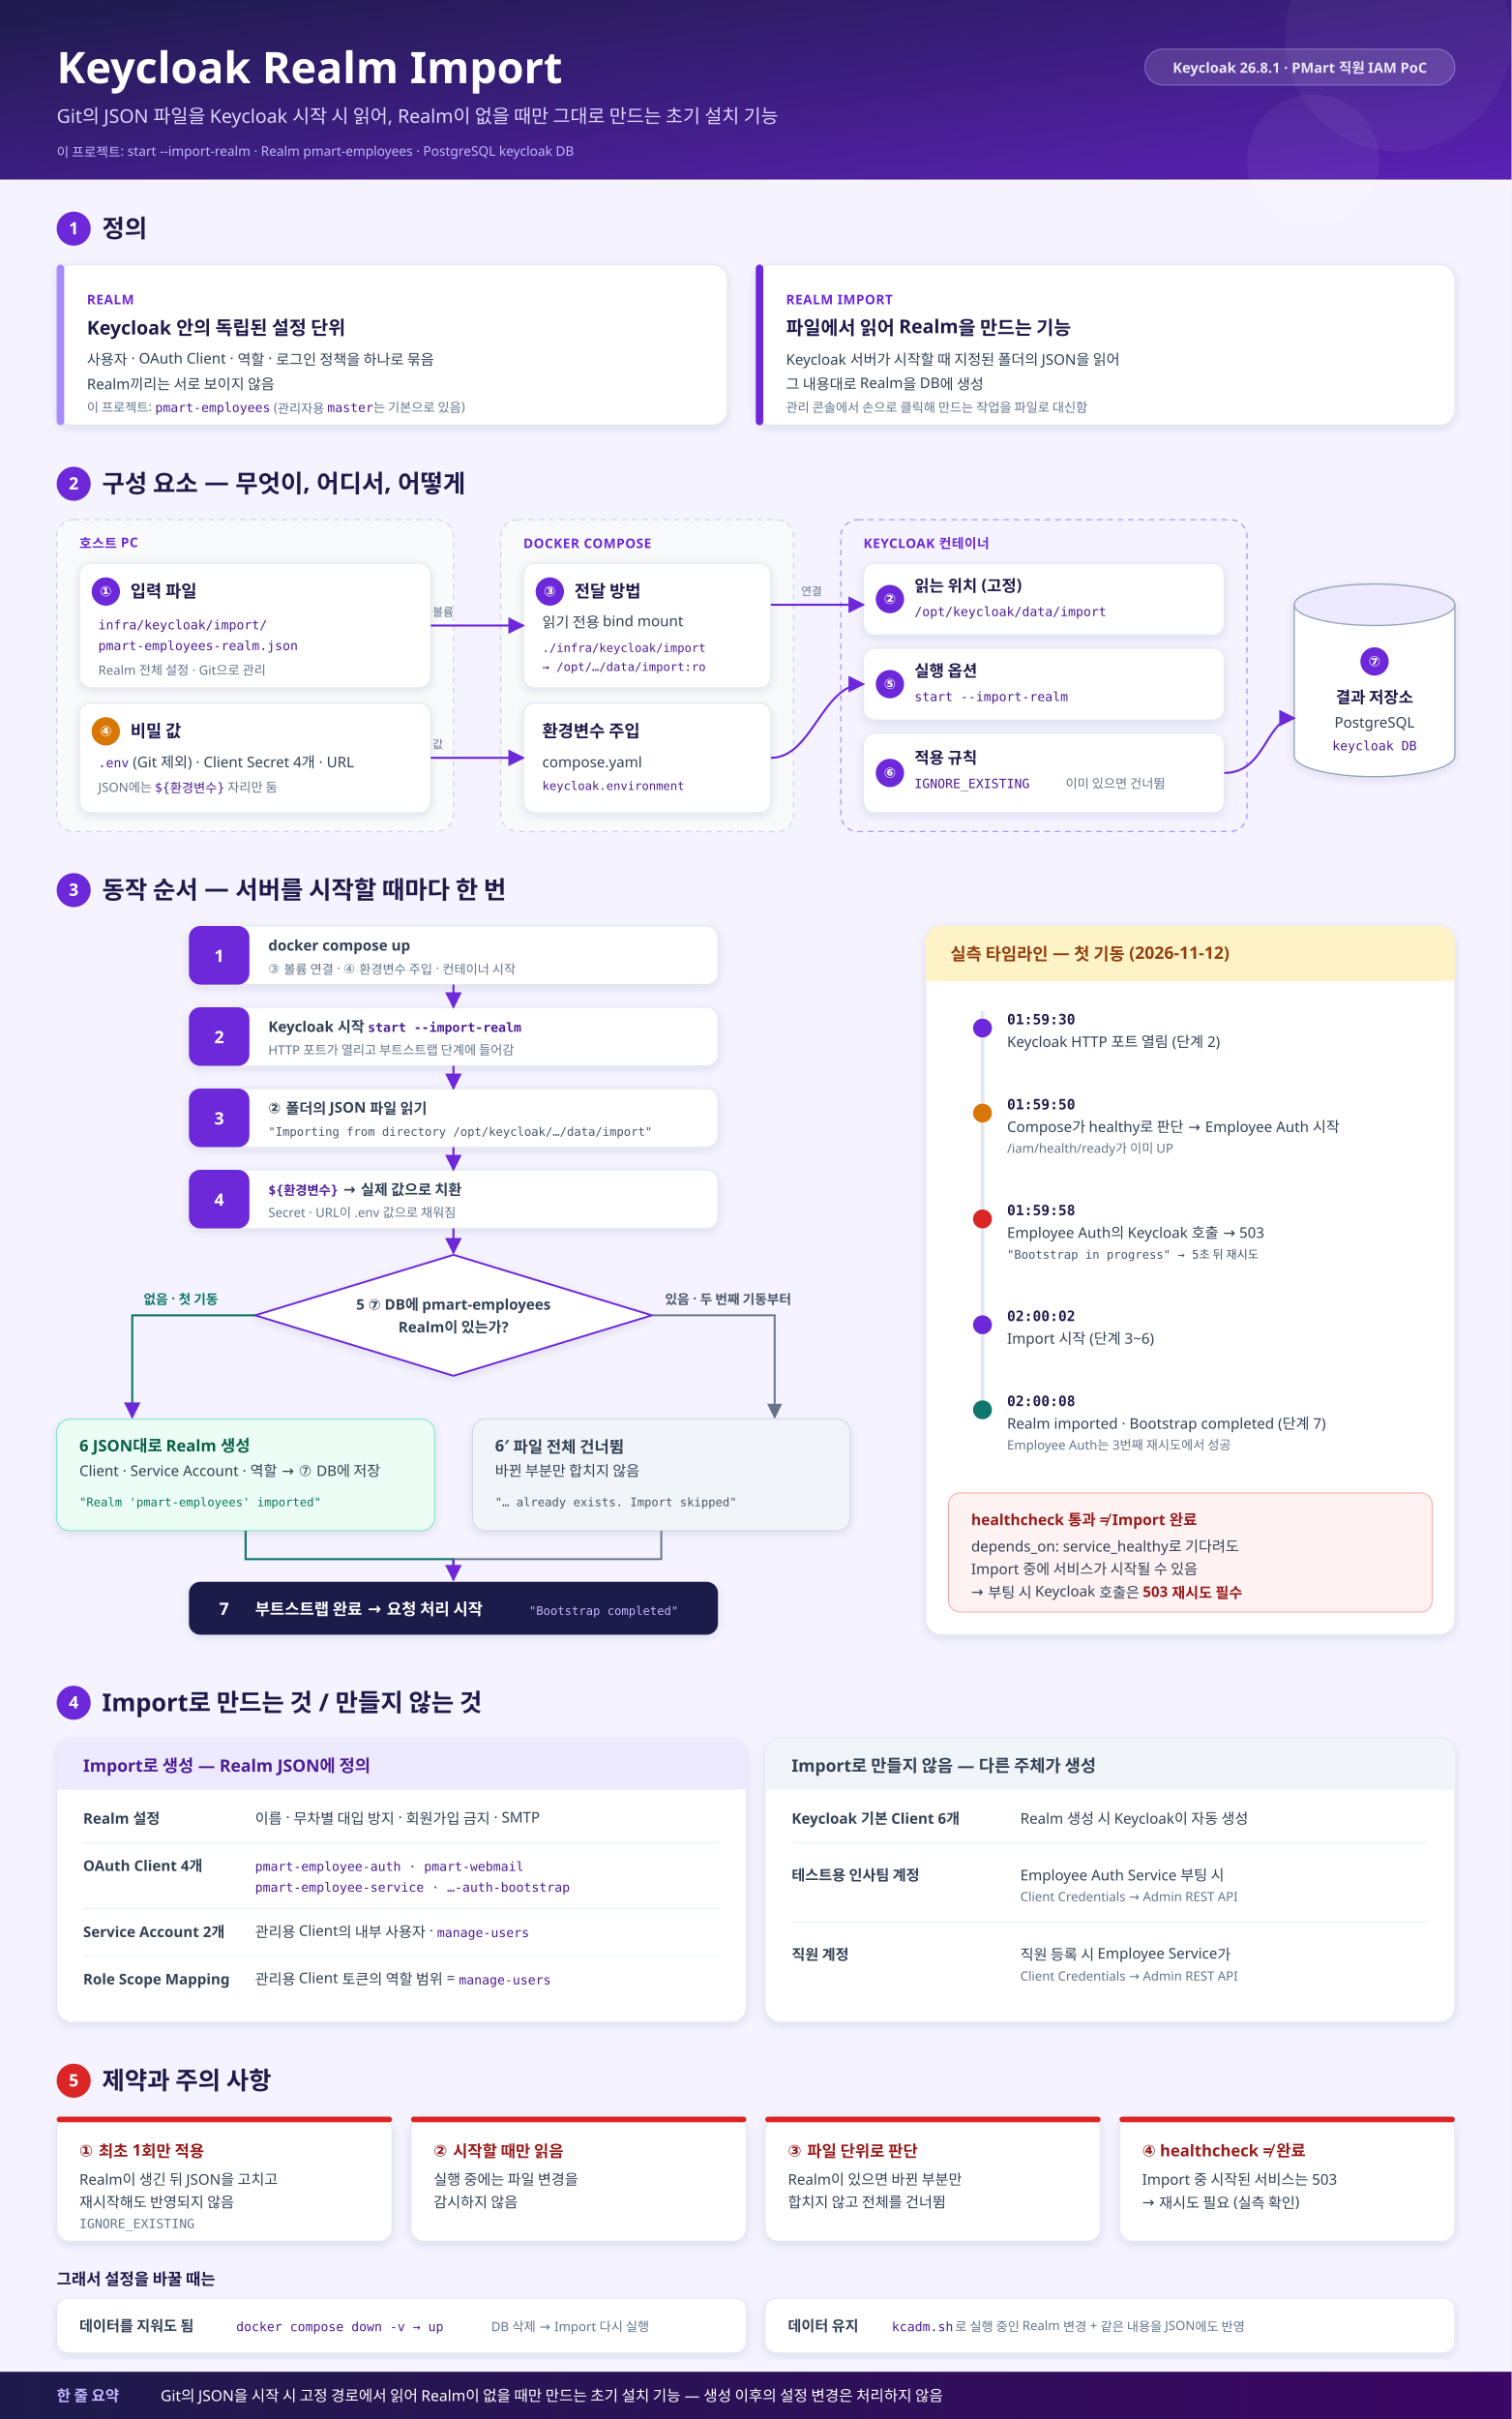
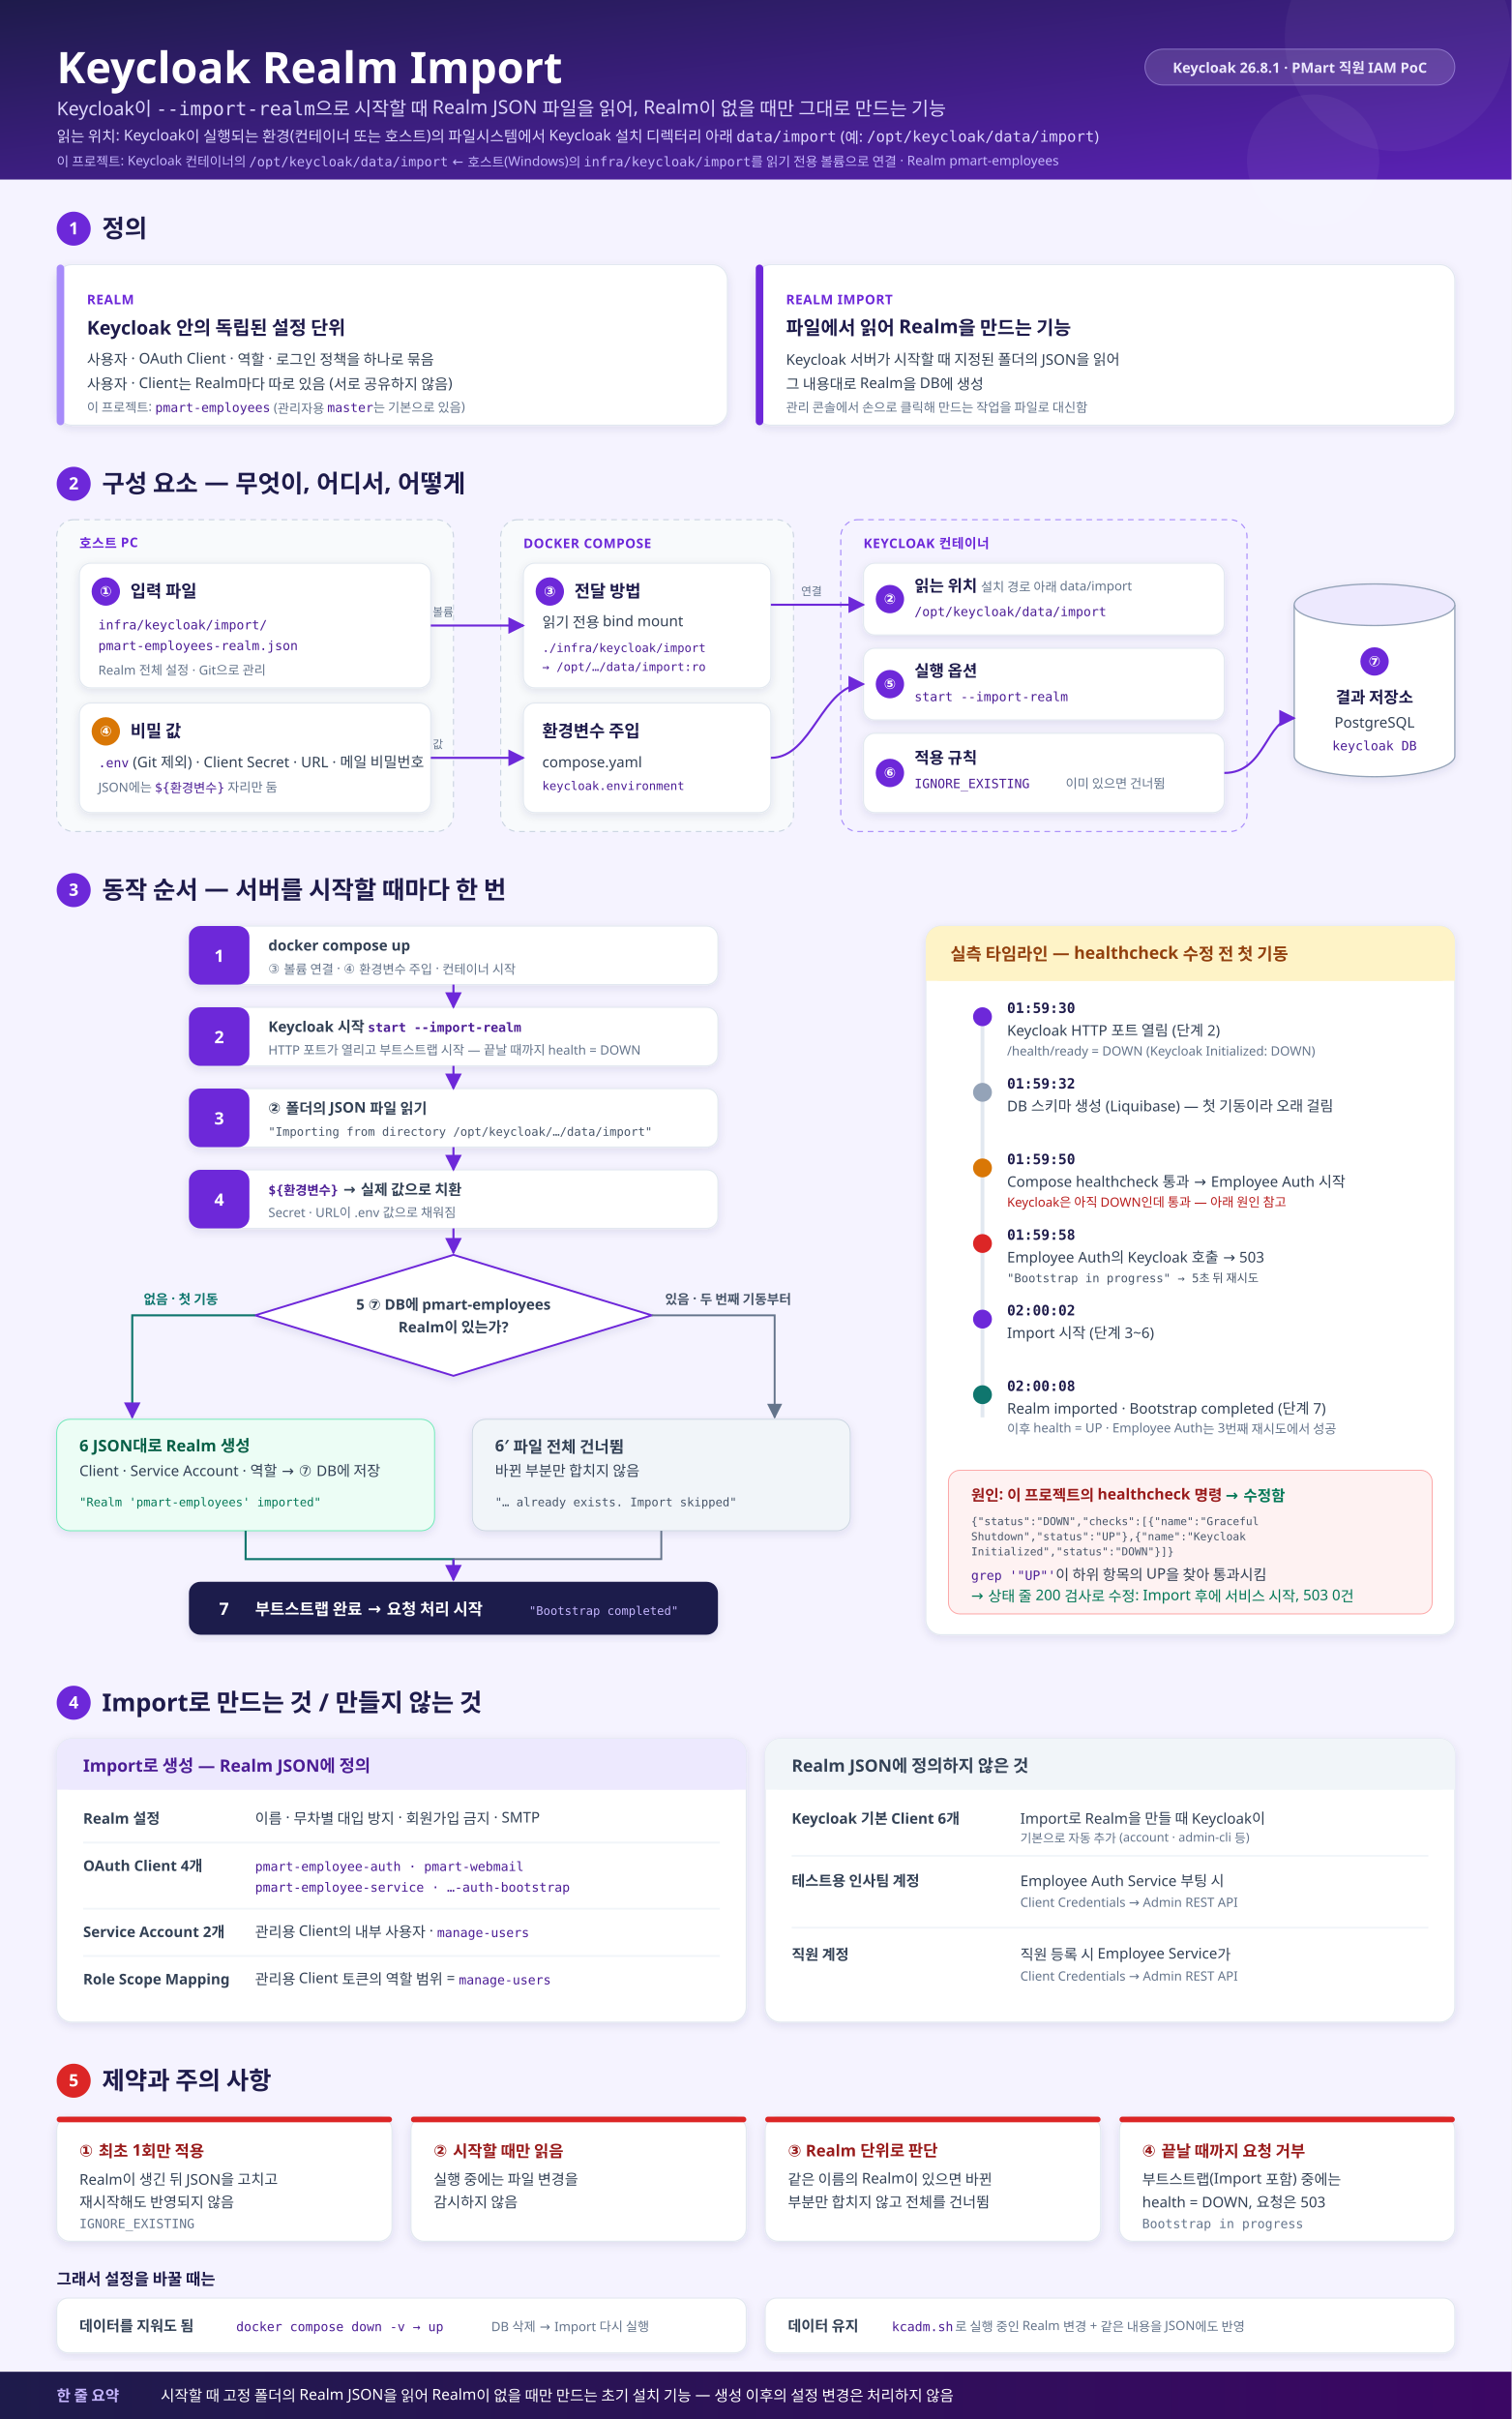
<svg xmlns="http://www.w3.org/2000/svg" width="1600" height="2560" viewBox="0 0 1600 2560" role="img" aria-labelledby="t d">
  <defs>
    <linearGradient id="hdr" x1="0" y1="0" x2="1" y2="1">
      <stop offset="0" stop-color="#1e1b4b" />
      <stop offset="1" stop-color="#5b21b6" />
    </linearGradient>
    <linearGradient id="sum" x1="0" y1="0" x2="1" y2="0">
      <stop offset="0" stop-color="#1e1b4b" />
      <stop offset="1" stop-color="#3b0764" />
    </linearGradient>
    <filter id="sh" x="-5%" y="-5%" width="110%" height="120%">
      <feDropShadow dx="0" dy="3" stdDeviation="5" flood-color="#1e1b4b" flood-opacity="0.10" />
    </filter>
    <marker id="ar" viewBox="0 0 10 10" refX="9" refY="5" markerWidth="8" markerHeight="8" orient="auto-start-reverse">
      <path d="M0,0 L10,5 L0,10 z" fill="#6d28d9" />
    </marker>
    <marker id="arG" viewBox="0 0 10 10" refX="9" refY="5" markerWidth="8" markerHeight="8" orient="auto-start-reverse">
      <path d="M0,0 L10,5 L0,10 z" fill="#64748b" />
    </marker>
    <style>
      text { font-family: 'Pretendard','Noto Sans KR','Malgun Gothic','Apple SD Gothic Neo',sans-serif; fill: #1e293b; }
      .mono { font-family: 'JetBrains Mono','D2Coding','Consolas','Menlo',monospace; }
      .h1 { font-size: 46px; font-weight: 800; fill: #ffffff; }
      .sub { font-size: 20px; fill: #ddd6fe; }
      .sec { font-size: 26px; font-weight: 800; fill: #1e1b4b; }
      .secn { font-size: 18px; font-weight: 800; fill: #ffffff; }
      .ct { font-size: 20px; font-weight: 800; fill: #1e1b4b; }
      .b { font-size: 15.5px; fill: #334155; }
      .s { font-size: 13.5px; fill: #64748b; }
      .lbl { font-size: 14px; font-weight: 700; fill: #6d28d9; letter-spacing: 0.5px; }
      .tag { font-size: 15px; font-weight: 800; fill: #ffffff; }
      .code { font-size: 13.5px; fill: #4c1d95; }
      .log { font-size: 12.5px; fill: #475569; }
      .card { fill: #ffffff; stroke: #e2e8f0; stroke-width: 1.2; }
      .zone { fill: #f8fafc; stroke: #cbd5e1; stroke-width: 1.2; stroke-dasharray: 6 5; }
      .flow { stroke: #6d28d9; stroke-width: 2.2; fill: none; }
      .flowG { stroke: #64748b; stroke-width: 2; fill: none; }
    </style>
  </defs>
  <rect width="1600" height="2560" fill="#f5f3ff" />
  <rect width="1600" height="190" fill="url(#hdr)" />
  <circle cx="1480" cy="40" r="120" fill="#ffffff" opacity="0.04" />
  <circle cx="1390" cy="170" r="70" fill="#ffffff" opacity="0.05" />
  <text x="60" y="88" class="h1">Keycloak Realm Import</text>
-   <text x="60" y="130" class="sub">Git의 JSON 파일을 Keycloak 시작 시 읽어, Realm이 없을 때만 그대로 만드는 초기 설치 기능</text>
+   <text x="60" y="122" class="sub">Keycloak이 <tspan class="mono">--import-realm</tspan>으로 시작할 때 Realm JSON 파일을 읽어, Realm이 없을 때만 그대로 만드는 기능</text>
+   <text x="60" y="150" style="font-size:16px;fill:#ddd6fe">읽는 위치: Keycloak이 실행되는 환경(컨테이너 또는 호스트)의 파일시스템에서 Keycloak 설치 디렉터리 아래 <tspan class="mono">data/import</tspan> (예: <tspan class="mono">/opt/keycloak/data/import</tspan>)</text>
  <rect x="1212" y="52" width="328" height="38" rx="19" fill="#ffffff" fill-opacity="0.13" stroke="#c4b5fd" stroke-opacity="0.5" />
  <text x="1376" y="77" text-anchor="middle" style="font-size:15px;font-weight:700;fill:#ede9fe">Keycloak 26.8.1 · PMart 직원 IAM PoC</text>
-   <text x="60" y="166" style="font-size:14px;fill:#c4b5fd">이 프로젝트: start --import-realm · Realm pmart-employees · PostgreSQL keycloak DB</text>
+   <text x="60" y="176" style="font-size:14px;fill:#c4b5fd">이 프로젝트: Keycloak 컨테이너의 <tspan class="mono">/opt/keycloak/data/import</tspan> ← 호스트(Windows)의 <tspan class="mono">infra/keycloak/import</tspan>를 읽기 전용 볼륨으로 연결 · Realm pmart-employees</text>
  <circle cx="78" cy="242" r="18" fill="#6d28d9" />
  <text x="78" y="248" text-anchor="middle" class="secn">1</text>
  <text x="108" y="251" class="sec">정의</text>
  <g filter="url(#sh)">
    <rect x="60" y="280" width="710" height="170" rx="16" class="card" />
    <rect x="800" y="280" width="740" height="170" rx="16" class="card" />
  </g>
  <rect x="60" y="280" width="8" height="170" rx="4" fill="#a78bfa" />
  <rect x="800" y="280" width="8" height="170" rx="4" fill="#6d28d9" />
  <text x="92" y="322" class="lbl">REALM</text>
  <text x="92" y="354" class="ct">Keycloak 안의 독립된 설정 단위</text>
  <text x="92" y="386" class="b">사용자 · OAuth Client · 역할 · 로그인 정책을 하나로 묶음</text>
-   <text x="92" y="412" class="b">Realm끼리는 서로 보이지 않음</text>
+   <text x="92" y="412" class="b">사용자 · Client는 Realm마다 따로 있음 (서로 공유하지 않음)</text>
  <text x="92" y="436" class="s">이 프로젝트: <tspan class="mono code">pmart-employees</tspan> (관리자용 <tspan class="mono code">master</tspan>는 기본으로 있음)</text>
  <text x="832" y="322" class="lbl">REALM IMPORT</text>
  <text x="832" y="354" class="ct">파일에서 읽어 Realm을 만드는 기능</text>
  <text x="832" y="386" class="b">Keycloak 서버가 시작할 때 지정된 폴더의 JSON을 읽어</text>
  <text x="832" y="412" class="b">그 내용대로 Realm을 DB에 생성</text>
  <text x="832" y="436" class="s">관리 콘솔에서 손으로 클릭해 만드는 작업을 파일로 대신함</text>
  <circle cx="78" cy="512" r="18" fill="#6d28d9" />
  <text x="78" y="518" text-anchor="middle" class="secn">2</text>
  <text x="108" y="521" class="sec">구성 요소 — 무엇이, 어디서, 어떻게</text>
  <rect x="60" y="550" width="420" height="330" rx="18" class="zone" />
  <text x="84" y="580" class="lbl">호스트 PC</text>
  <g filter="url(#sh)">
    <rect x="84" y="596" width="372" height="132" rx="12" class="card" />
    <rect x="84" y="744" width="372" height="116" rx="12" class="card" />
  </g>
  <circle cx="112" cy="626" r="15" fill="#6d28d9" />
  <text x="112" y="631" text-anchor="middle" class="tag">①</text>
  <text x="138" y="632" class="ct" style="font-size:18px">입력 파일</text>
  <text x="104" y="666" class="mono code">infra/keycloak/import/</text>
  <text x="104" y="688" class="mono code">pmart-employees-realm.json</text>
  <text x="104" y="714" class="s">Realm 전체 설정 · Git으로 관리</text>
  <circle cx="112" cy="774" r="15" fill="#d97706" />
  <text x="112" y="779" text-anchor="middle" class="tag">④</text>
  <text x="138" y="780" class="ct" style="font-size:18px">비밀 값</text>
  <text x="104" y="812" class="b">
-     <tspan class="mono code">.env</tspan> (Git 제외) · Client Secret 4개 · URL</text>
+     <tspan class="mono code">.env</tspan> (Git 제외) · Client Secret · URL · 메일 비밀번호</text>
  <text x="104" y="838" class="s">JSON에는 <tspan class="mono code">${환경변수}</tspan> 자리만 둠</text>
  <rect x="530" y="550" width="310" height="330" rx="18" class="zone" />
  <text x="554" y="580" class="lbl">DOCKER COMPOSE</text>
  <g filter="url(#sh)">
    <rect x="554" y="596" width="262" height="132" rx="12" class="card" />
    <rect x="554" y="744" width="262" height="116" rx="12" class="card" />
  </g>
  <circle cx="582" cy="626" r="15" fill="#6d28d9" />
  <text x="582" y="631" text-anchor="middle" class="tag">③</text>
  <text x="608" y="632" class="ct" style="font-size:18px">전달 방법</text>
  <text x="574" y="664" class="b">읽기 전용 bind mount</text>
  <text x="574" y="690" class="mono code" style="font-size:12.5px">./infra/keycloak/import</text>
  <text x="574" y="710" class="mono code" style="font-size:12.5px">  → /opt/…/data/import:ro</text>
  <text x="574" y="780" class="ct" style="font-size:18px">환경변수 주입</text>
  <text x="574" y="812" class="b">compose.yaml</text>
  <text x="574" y="836" class="mono code" style="font-size:12.5px">keycloak.environment</text>
  <rect x="890" y="550" width="430" height="330" rx="18" class="zone" style="fill:#f5f3ff;stroke:#a78bfa" />
  <text x="914" y="580" class="lbl">KEYCLOAK 컨테이너</text>
  <g filter="url(#sh)">
    <rect x="914" y="596" width="382" height="76" rx="12" class="card" />
    <rect x="914" y="686" width="382" height="76" rx="12" class="card" />
    <rect x="914" y="776" width="382" height="84" rx="12" class="card" />
  </g>
  <circle cx="942" cy="634" r="15" fill="#6d28d9" />
  <text x="942" y="639" text-anchor="middle" class="tag">②</text>
-   <text x="968" y="626" class="ct" style="font-size:17px">읽는 위치 (고정)</text>
+   <text x="968" y="626" class="ct" style="font-size:17px">읽는 위치 <tspan class="s" style="font-weight:400">설치 경로 아래 data/import</tspan>
+   </text>
  <text x="968" y="652" class="mono code">/opt/keycloak/data/import</text>
  <circle cx="942" cy="724" r="15" fill="#6d28d9" />
  <text x="942" y="729" text-anchor="middle" class="tag">⑤</text>
  <text x="968" y="716" class="ct" style="font-size:17px">실행 옵션</text>
  <text x="968" y="742" class="mono code">start --import-realm</text>
  <circle cx="942" cy="818" r="15" fill="#6d28d9" />
  <text x="942" y="823" text-anchor="middle" class="tag">⑥</text>
  <text x="968" y="808" class="ct" style="font-size:17px">적용 규칙</text>
  <text x="968" y="834" class="mono code">IGNORE_EXISTING</text>
  <text x="1128" y="834" class="s">이미 있으면 건너뜀</text>
  <g filter="url(#sh)">
    <path d="M1370,640 v160 a85,22 0 0 0 170,0 v-160" fill="#ffffff" stroke="#94a3b8" stroke-width="1.4" />
    <ellipse cx="1455" cy="640" rx="85" ry="22" fill="#ede9fe" stroke="#94a3b8" stroke-width="1.4" />
  </g>
  <circle cx="1455" cy="700" r="15" fill="#6d28d9" />
  <text x="1455" y="705" text-anchor="middle" class="tag">⑦</text>
  <text x="1455" y="744" text-anchor="middle" class="ct" style="font-size:17px">결과 저장소</text>
  <text x="1455" y="770" text-anchor="middle" class="b">PostgreSQL</text>
  <text x="1455" y="794" text-anchor="middle" class="mono code">keycloak DB</text>
  <path d="M456,662 H554" class="flow" marker-end="url(#ar)" />
  <path d="M816,640 H914" class="flow" marker-end="url(#ar)" />
  <path d="M456,802 H554" class="flow" marker-end="url(#ar)" />
  <path d="M816,802 C860,802 870,724 914,724" class="flow" marker-end="url(#ar)" />
  <path d="M1296,818 C1340,818 1340,760 1370,760" class="flow" marker-end="url(#ar)" />
  <text x="458" y="652" class="s" style="font-size:12px">볼륨</text>
  <text x="458" y="792" class="s" style="font-size:12px">값</text>
  <text x="848" y="630" class="s" style="font-size:12px">연결</text>
  <circle cx="78" cy="942" r="18" fill="#6d28d9" />
  <text x="78" y="948" text-anchor="middle" class="secn">3</text>
  <text x="108" y="951" class="sec">동작 순서 — 서버를 시작할 때마다 한 번</text>
  <g filter="url(#sh)">
    <rect x="200" y="980" width="560" height="62" rx="12" class="card" />
    <rect x="200" y="1066" width="560" height="62" rx="12" class="card" />
    <rect x="200" y="1152" width="560" height="62" rx="12" class="card" />
    <rect x="200" y="1238" width="560" height="62" rx="12" class="card" />
  </g>
  <rect x="200" y="980" width="64" height="62" rx="12" fill="#6d28d9" />
  <text x="232" y="1018" text-anchor="middle" class="tag" style="font-size:18px">1</text>
  <text x="284" y="1006" class="b" style="font-weight:700">docker compose up</text>
  <text x="284" y="1030" class="s">③ 볼륨 연결 · ④ 환경변수 주입 · 컨테이너 시작</text>
  <rect x="200" y="1066" width="64" height="62" rx="12" fill="#6d28d9" />
  <text x="232" y="1104" text-anchor="middle" class="tag" style="font-size:18px">2</text>
  <text x="284" y="1092" class="b" style="font-weight:700">Keycloak 시작 <tspan class="mono code">start --import-realm</tspan>
  </text>
-   <text x="284" y="1116" class="s">HTTP 포트가 열리고 부트스트랩 단계에 들어감</text>
+   <text x="284" y="1116" class="s">HTTP 포트가 열리고 부트스트랩 시작 — 끝날 때까지 health = DOWN</text>
  <rect x="200" y="1152" width="64" height="62" rx="12" fill="#6d28d9" />
  <text x="232" y="1190" text-anchor="middle" class="tag" style="font-size:18px">3</text>
  <text x="284" y="1178" class="b" style="font-weight:700">② 폴더의 JSON 파일 읽기</text>
  <text x="284" y="1202" class="mono log">"Importing from directory /opt/keycloak/…/data/import"</text>
  <rect x="200" y="1238" width="64" height="62" rx="12" fill="#6d28d9" />
  <text x="232" y="1276" text-anchor="middle" class="tag" style="font-size:18px">4</text>
  <text x="284" y="1264" class="b" style="font-weight:700">
    <tspan class="mono code">${환경변수}</tspan> → 실제 값으로 치환</text>
  <text x="284" y="1288" class="s">Secret · URL이 .env 값으로 채워짐</text>
  <path d="M480,1042 V1066" class="flow" marker-end="url(#ar)" />
  <path d="M480,1128 V1152" class="flow" marker-end="url(#ar)" />
  <path d="M480,1214 V1238" class="flow" marker-end="url(#ar)" />
  <path d="M480,1300 V1326" class="flow" marker-end="url(#ar)" />
  <g filter="url(#sh)">
    <polygon points="480,1328 690,1392 480,1456 270,1392" fill="#ffffff" stroke="#6d28d9" stroke-width="2" />
  </g>
  <text x="480" y="1386" text-anchor="middle" class="b" style="font-weight:800">5  ⑦ DB에 pmart-employees</text>
  <text x="480" y="1410" text-anchor="middle" class="b" style="font-weight:800">Realm이 있는가?</text>
  <path d="M270,1392 H140 V1500" class="flow" marker-end="url(#ar)" style="stroke:#0f766e" />
  <path d="M690,1392 H820 V1500" class="flowG" marker-end="url(#arG)" />
  <text x="152" y="1380" style="font-size:14px;font-weight:800;fill:#0f766e">없음 · 첫 기동</text>
  <text x="704" y="1380" style="font-size:14px;font-weight:800;fill:#475569">있음 · 두 번째 기동부터</text>
  <g filter="url(#sh)">
    <rect x="60" y="1502" width="400" height="118" rx="14" fill="#ecfdf5" stroke="#6ee7b7" />
    <rect x="500" y="1502" width="400" height="118" rx="14" fill="#f1f5f9" stroke="#cbd5e1" />
  </g>
  <text x="84" y="1536" style="font-size:17px;font-weight:800;fill:#065f46">6  JSON대로 Realm 생성</text>
  <text x="84" y="1562" class="b">Client · Service Account · 역할 → ⑦ DB에 저장</text>
  <text x="84" y="1594" class="mono log" style="fill:#047857">"Realm 'pmart-employees' imported"</text>
  <text x="524" y="1536" style="font-size:17px;font-weight:800;fill:#334155">6′  파일 전체 건너뜀</text>
  <text x="524" y="1562" class="b">바뀐 부분만 합치지 않음</text>
  <text x="524" y="1594" class="mono log">"… already exists. Import skipped"</text>
  <path d="M260,1620 V1650 H480 V1672" class="flow" style="stroke:#0f766e" />
  <path d="M700,1620 V1650 H480" class="flowG" />
  <path d="M480,1650 V1672" class="flow" marker-end="url(#ar)" />
  <g filter="url(#sh)">
    <rect x="200" y="1674" width="560" height="56" rx="12" fill="#1e1b4b" />
  </g>
  <text x="232" y="1709" class="tag" style="font-size:18px">7</text>
  <text x="270" y="1709" style="font-size:17px;font-weight:700;fill:#ffffff">부트스트랩 완료 → 요청 처리 시작</text>
  <text x="560" y="1709" class="mono" style="font-size:12.5px;fill:#c4b5fd">"Bootstrap completed"</text>
  <g filter="url(#sh)">
    <rect x="980" y="980" width="560" height="750" rx="16" class="card" />
  </g>
  <rect x="980" y="980" width="560" height="58" rx="16" fill="#fef3c7" />
  <rect x="980" y="1020" width="560" height="18" fill="#fef3c7" />
-   <text x="1006" y="1016" style="font-size:18px;font-weight:800;fill:#92400e">실측 타임라인 — 첫 기동 (2026-11-12)</text>
-   <path d="M1040,1070 V1500" stroke="#e2e8f0" stroke-width="4" />
-   <circle cx="1040" cy="1088" r="10" fill="#6d28d9" />
-   <text x="1066" y="1084" class="mono" style="font-size:15px;font-weight:700;fill:#1e1b4b">01:59:30</text>
-   <text x="1066" y="1108" class="b">Keycloak HTTP 포트 열림 (단계 2)</text>
-   <circle cx="1040" cy="1178" r="10" fill="#d97706" />
-   <text x="1066" y="1174" class="mono" style="font-size:15px;font-weight:700;fill:#1e1b4b">01:59:50</text>
-   <text x="1066" y="1198" class="b">Compose가 healthy로 판단 → Employee Auth 시작</text>
-   <text x="1066" y="1220" class="s">/iam/health/ready가 이미 UP</text>
-   <circle cx="1040" cy="1290" r="10" fill="#dc2626" />
-   <text x="1066" y="1286" class="mono" style="font-size:15px;font-weight:700;fill:#1e1b4b">01:59:58</text>
-   <text x="1066" y="1310" class="b">Employee Auth의 Keycloak 호출 → 503</text>
-   <text x="1066" y="1332" class="mono log">"Bootstrap in progress" → 5초 뒤 재시도</text>
-   <circle cx="1040" cy="1402" r="10" fill="#6d28d9" />
-   <text x="1066" y="1398" class="mono" style="font-size:15px;font-weight:700;fill:#1e1b4b">02:00:02</text>
-   <text x="1066" y="1422" class="b">Import 시작 (단계 3~6)</text>
-   <circle cx="1040" cy="1492" r="10" fill="#0f766e" />
-   <text x="1066" y="1488" class="mono" style="font-size:15px;font-weight:700;fill:#1e1b4b">02:00:08</text>
-   <text x="1066" y="1512" class="b">Realm imported · Bootstrap completed (단계 7)</text>
-   <text x="1066" y="1534" class="s">Employee Auth는 3번째 재시도에서 성공</text>
-   <rect x="1004" y="1580" width="512" height="126" rx="12" fill="#fef2f2" stroke="#fca5a5" />
-   <text x="1028" y="1614" style="font-size:16px;font-weight:800;fill:#991b1b">healthcheck 통과 ≠ Import 완료</text>
-   <text x="1028" y="1642" class="b">depends_on: service_healthy로 기다려도</text>
-   <text x="1028" y="1666" class="b">Import 중에 서비스가 시작될 수 있음</text>
-   <text x="1028" y="1690" class="b">→ 부팅 시 Keycloak 호출은 <tspan style="font-weight:800;fill:#991b1b">503 재시도 필수</tspan>
+   <text x="1006" y="1016" style="font-size:18px;font-weight:800;fill:#92400e">실측 타임라인 — healthcheck 수정 전 첫 기동</text>
+   <path d="M1040,1066 V1500" stroke="#e2e8f0" stroke-width="4" />
+   <circle cx="1040" cy="1076" r="10" fill="#6d28d9" />
+   <text x="1066" y="1072" class="mono" style="font-size:15px;font-weight:700;fill:#1e1b4b">01:59:30</text>
+   <text x="1066" y="1096" class="b">Keycloak HTTP 포트 열림 (단계 2)</text>
+   <text x="1066" y="1117" class="s">/health/ready = DOWN (Keycloak Initialized: DOWN)</text>
+   <circle cx="1040" cy="1156" r="10" fill="#94a3b8" />
+   <text x="1066" y="1152" class="mono" style="font-size:15px;font-weight:700;fill:#1e1b4b">01:59:32</text>
+   <text x="1066" y="1176" class="b">DB 스키마 생성 (Liquibase) — 첫 기동이라 오래 걸림</text>
+   <circle cx="1040" cy="1236" r="10" fill="#d97706" />
+   <text x="1066" y="1232" class="mono" style="font-size:15px;font-weight:700;fill:#1e1b4b">01:59:50</text>
+   <text x="1066" y="1256" class="b">Compose healthcheck 통과 → Employee Auth 시작</text>
+   <text x="1066" y="1277" class="s" style="fill:#b91c1c">Keycloak은 아직 DOWN인데 통과 — 아래 원인 참고</text>
+   <circle cx="1040" cy="1316" r="10" fill="#dc2626" />
+   <text x="1066" y="1312" class="mono" style="font-size:15px;font-weight:700;fill:#1e1b4b">01:59:58</text>
+   <text x="1066" y="1336" class="b">Employee Auth의 Keycloak 호출 → 503</text>
+   <text x="1066" y="1357" class="mono log">"Bootstrap in progress" → 5초 뒤 재시도</text>
+   <circle cx="1040" cy="1396" r="10" fill="#6d28d9" />
+   <text x="1066" y="1392" class="mono" style="font-size:15px;font-weight:700;fill:#1e1b4b">02:00:02</text>
+   <text x="1066" y="1416" class="b">Import 시작 (단계 3~6)</text>
+   <circle cx="1040" cy="1476" r="10" fill="#0f766e" />
+   <text x="1066" y="1472" class="mono" style="font-size:15px;font-weight:700;fill:#1e1b4b">02:00:08</text>
+   <text x="1066" y="1496" class="b">Realm imported · Bootstrap completed (단계 7)</text>
+   <text x="1066" y="1517" class="s">이후 health = UP · Employee Auth는 3번째 재시도에서 성공</text>
+   <rect x="1004" y="1556" width="512" height="152" rx="12" fill="#fef2f2" stroke="#fca5a5" />
+   <text x="1028" y="1588" style="font-size:16px;font-weight:800;fill:#991b1b">원인: 이 프로젝트의 healthcheck 명령 <tspan style="fill:#047857">→ 수정함</tspan>
  </text>
+   <text x="1028" y="1614" class="mono log" style="font-size:11.5px">{"status":"DOWN","checks":[{"name":"Graceful</text>
+   <text x="1028" y="1630" class="mono log" style="font-size:11.5px"> Shutdown","status":"UP"},{"name":"Keycloak</text>
+   <text x="1028" y="1646" class="mono log" style="font-size:11.5px"> Initialized","status":"DOWN"}]}</text>
+   <text x="1028" y="1672" class="b">
+     <tspan class="mono code">grep '"UP"'</tspan>이 하위 항목의 UP을 찾아 통과시킴</text>
+   <text x="1028" y="1694" class="b" style="fill:#047857">→ 상태 줄 200 검사로 수정: Import 후에 서비스 시작, 503 0건</text>
  <circle cx="78" cy="1802" r="18" fill="#6d28d9" />
  <text x="78" y="1808" text-anchor="middle" class="secn">4</text>
  <text x="108" y="1811" class="sec">Import로 만드는 것 / 만들지 않는 것</text>
  <g filter="url(#sh)">
    <rect x="60" y="1840" width="730" height="300" rx="16" class="card" />
    <rect x="810" y="1840" width="730" height="300" rx="16" class="card" />
  </g>
  <rect x="60" y="1840" width="730" height="54" rx="16" fill="#ede9fe" />
  <rect x="60" y="1876" width="730" height="18" fill="#ede9fe" />
  <text x="88" y="1875" style="font-size:18px;font-weight:800;fill:#4c1d95">Import로 생성 — Realm JSON에 정의</text>
  <rect x="810" y="1840" width="730" height="54" rx="16" fill="#f1f5f9" />
  <rect x="810" y="1876" width="730" height="18" fill="#f1f5f9" />
-   <text x="838" y="1875" style="font-size:18px;font-weight:800;fill:#334155">Import로 만들지 않음 — 다른 주체가 생성</text>
+   <text x="838" y="1875" style="font-size:18px;font-weight:800;fill:#334155">Realm JSON에 정의하지 않은 것</text>
  <g>
    <text x="88" y="1930" class="b" style="font-weight:800">Realm 설정</text>
    <text x="270" y="1930" class="b">이름 · 무차별 대입 방지 · 회원가입 금지 · SMTP</text>
    <line x1="88" y1="1950" x2="762" y2="1950" stroke="#f1f5f9" stroke-width="2" />
    <text x="88" y="1980" class="b" style="font-weight:800">OAuth Client 4개</text>
    <text x="270" y="1980" class="mono code">pmart-employee-auth · pmart-webmail</text>
    <text x="270" y="2002" class="mono code">pmart-employee-service · …-auth-bootstrap</text>
    <line x1="88" y1="2020" x2="762" y2="2020" stroke="#f1f5f9" stroke-width="2" />
    <text x="88" y="2050" class="b" style="font-weight:800">Service Account 2개</text>
    <text x="270" y="2050" class="b">관리용 Client의 내부 사용자 · <tspan class="mono code">manage-users</tspan>
    </text>
    <line x1="88" y1="2070" x2="762" y2="2070" stroke="#f1f5f9" stroke-width="2" />
    <text x="88" y="2100" class="b" style="font-weight:800">Role Scope Mapping</text>
    <text x="270" y="2100" class="b">관리용 Client 토큰의 역할 범위 = <tspan class="mono code">manage-users</tspan>
    </text>
  </g>
  <g>
    <text x="838" y="1930" class="b" style="font-weight:800">Keycloak 기본 Client 6개</text>
-     <text x="1080" y="1930" class="b">Realm 생성 시 Keycloak이 자동 생성</text>
-     <line x1="838" y1="1950" x2="1512" y2="1950" stroke="#f1f5f9" stroke-width="2" />
-     <text x="838" y="1990" class="b" style="font-weight:800">테스트용 인사팀 계정</text>
-     <text x="1080" y="1990" class="b">Employee Auth Service 부팅 시</text>
-     <text x="1080" y="2012" class="s">Client Credentials → Admin REST API</text>
-     <line x1="838" y1="2034" x2="1512" y2="2034" stroke="#f1f5f9" stroke-width="2" />
+     <text x="1080" y="1930" class="b">Import로 Realm을 만들 때 Keycloak이</text>
+     <text x="1080" y="1950" class="s" style="font-size:13px">기본으로 자동 추가 (account · admin-cli 등)</text>
+     <line x1="838" y1="1964" x2="1512" y2="1964" stroke="#f1f5f9" stroke-width="2" />
+     <text x="838" y="1996" class="b" style="font-weight:800">테스트용 인사팀 계정</text>
+     <text x="1080" y="1996" class="b">Employee Auth Service 부팅 시</text>
+     <text x="1080" y="2018" class="s">Client Credentials → Admin REST API</text>
+     <line x1="838" y1="2040" x2="1512" y2="2040" stroke="#f1f5f9" stroke-width="2" />
    <text x="838" y="2074" class="b" style="font-weight:800">직원 계정</text>
    <text x="1080" y="2074" class="b">직원 등록 시 Employee Service가</text>
    <text x="1080" y="2096" class="s">Client Credentials → Admin REST API</text>
  </g>
  <circle cx="78" cy="2202" r="18" fill="#dc2626" />
  <text x="78" y="2208" text-anchor="middle" class="secn">5</text>
  <text x="108" y="2211" class="sec">제약과 주의 사항</text>
  <g filter="url(#sh)">
    <rect x="60" y="2240" width="355" height="132" rx="14" class="card" />
    <rect x="435" y="2240" width="355" height="132" rx="14" class="card" />
    <rect x="810" y="2240" width="355" height="132" rx="14" class="card" />
    <rect x="1185" y="2240" width="355" height="132" rx="14" class="card" />
  </g>
  <rect x="60" y="2240" width="355" height="6" rx="3" fill="#dc2626" />
  <rect x="435" y="2240" width="355" height="6" rx="3" fill="#dc2626" />
  <rect x="810" y="2240" width="355" height="6" rx="3" fill="#dc2626" />
  <rect x="1185" y="2240" width="355" height="6" rx="3" fill="#dc2626" />
  <text x="84" y="2282" style="font-size:17px;font-weight:800;fill:#991b1b">① 최초 1회만 적용</text>
  <text x="84" y="2312" class="b">Realm이 생긴 뒤 JSON을 고치고</text>
  <text x="84" y="2336" class="b">재시작해도 반영되지 않음</text>
  <text x="84" y="2358" class="mono s">IGNORE_EXISTING</text>
  <text x="459" y="2282" style="font-size:17px;font-weight:800;fill:#991b1b">② 시작할 때만 읽음</text>
  <text x="459" y="2312" class="b">실행 중에는 파일 변경을</text>
  <text x="459" y="2336" class="b">감시하지 않음</text>
-   <text x="834" y="2282" style="font-size:17px;font-weight:800;fill:#991b1b">③ 파일 단위로 판단</text>
-   <text x="834" y="2312" class="b">Realm이 있으면 바뀐 부분만</text>
-   <text x="834" y="2336" class="b">합치지 않고 전체를 건너뜀</text>
-   <text x="1209" y="2282" style="font-size:17px;font-weight:800;fill:#991b1b">④ healthcheck ≠ 완료</text>
-   <text x="1209" y="2312" class="b">Import 중 시작된 서비스는 503</text>
-   <text x="1209" y="2336" class="b">→ 재시도 필요 (실측 확인)</text>
+   <text x="834" y="2282" style="font-size:17px;font-weight:800;fill:#991b1b">③ Realm 단위로 판단</text>
+   <text x="834" y="2312" class="b">같은 이름의 Realm이 있으면 바뀐</text>
+   <text x="834" y="2336" class="b">부분만 합치지 않고 전체를 건너뜀</text>
+   <text x="1209" y="2282" style="font-size:17px;font-weight:800;fill:#991b1b">④ 끝날 때까지 요청 거부</text>
+   <text x="1209" y="2312" class="b">부트스트랩(Import 포함) 중에는</text>
+   <text x="1209" y="2336" class="b">health = DOWN, 요청은 503</text>
+   <text x="1209" y="2358" class="mono s">Bootstrap in progress</text>
  <text x="60" y="2418" style="font-size:17px;font-weight:800;fill:#1e1b4b">그래서 설정을 바꿀 때는</text>
  <g filter="url(#sh)">
    <rect x="60" y="2432" width="730" height="58" rx="12" class="card" />
    <rect x="810" y="2432" width="730" height="58" rx="12" class="card" />
  </g>
  <text x="84" y="2467" class="b" style="font-weight:800">데이터를 지워도 됨</text>
  <text x="250" y="2467" class="mono code">docker compose down -v → up</text>
  <text x="520" y="2467" class="s">DB 삭제 → Import 다시 실행</text>
  <text x="834" y="2467" class="b" style="font-weight:800">데이터 유지</text>
  <text x="944" y="2467" class="mono code">kcadm.sh</text>
  <text x="1011" y="2467" class="s">로 실행 중인 Realm 변경 + 같은 내용을 JSON에도 반영</text>
  <rect x="0" y="2510" width="1600" height="50" fill="url(#sum)" />
  <text x="60" y="2541" style="font-size:16px;font-weight:800;fill:#c4b5fd">한 줄 요약</text>
-   <text x="170" y="2541" style="font-size:16px;fill:#ffffff">Git의 JSON을 시작 시 고정 경로에서 읽어 Realm이 없을 때만 만드는 초기 설치 기능 — 생성 이후의 설정 변경은 처리하지 않음</text>
+   <text x="170" y="2541" style="font-size:16px;fill:#ffffff">시작할 때 고정 폴더의 Realm JSON을 읽어 Realm이 없을 때만 만드는 초기 설치 기능 — 생성 이후의 설정 변경은 처리하지 않음</text>
</svg>
